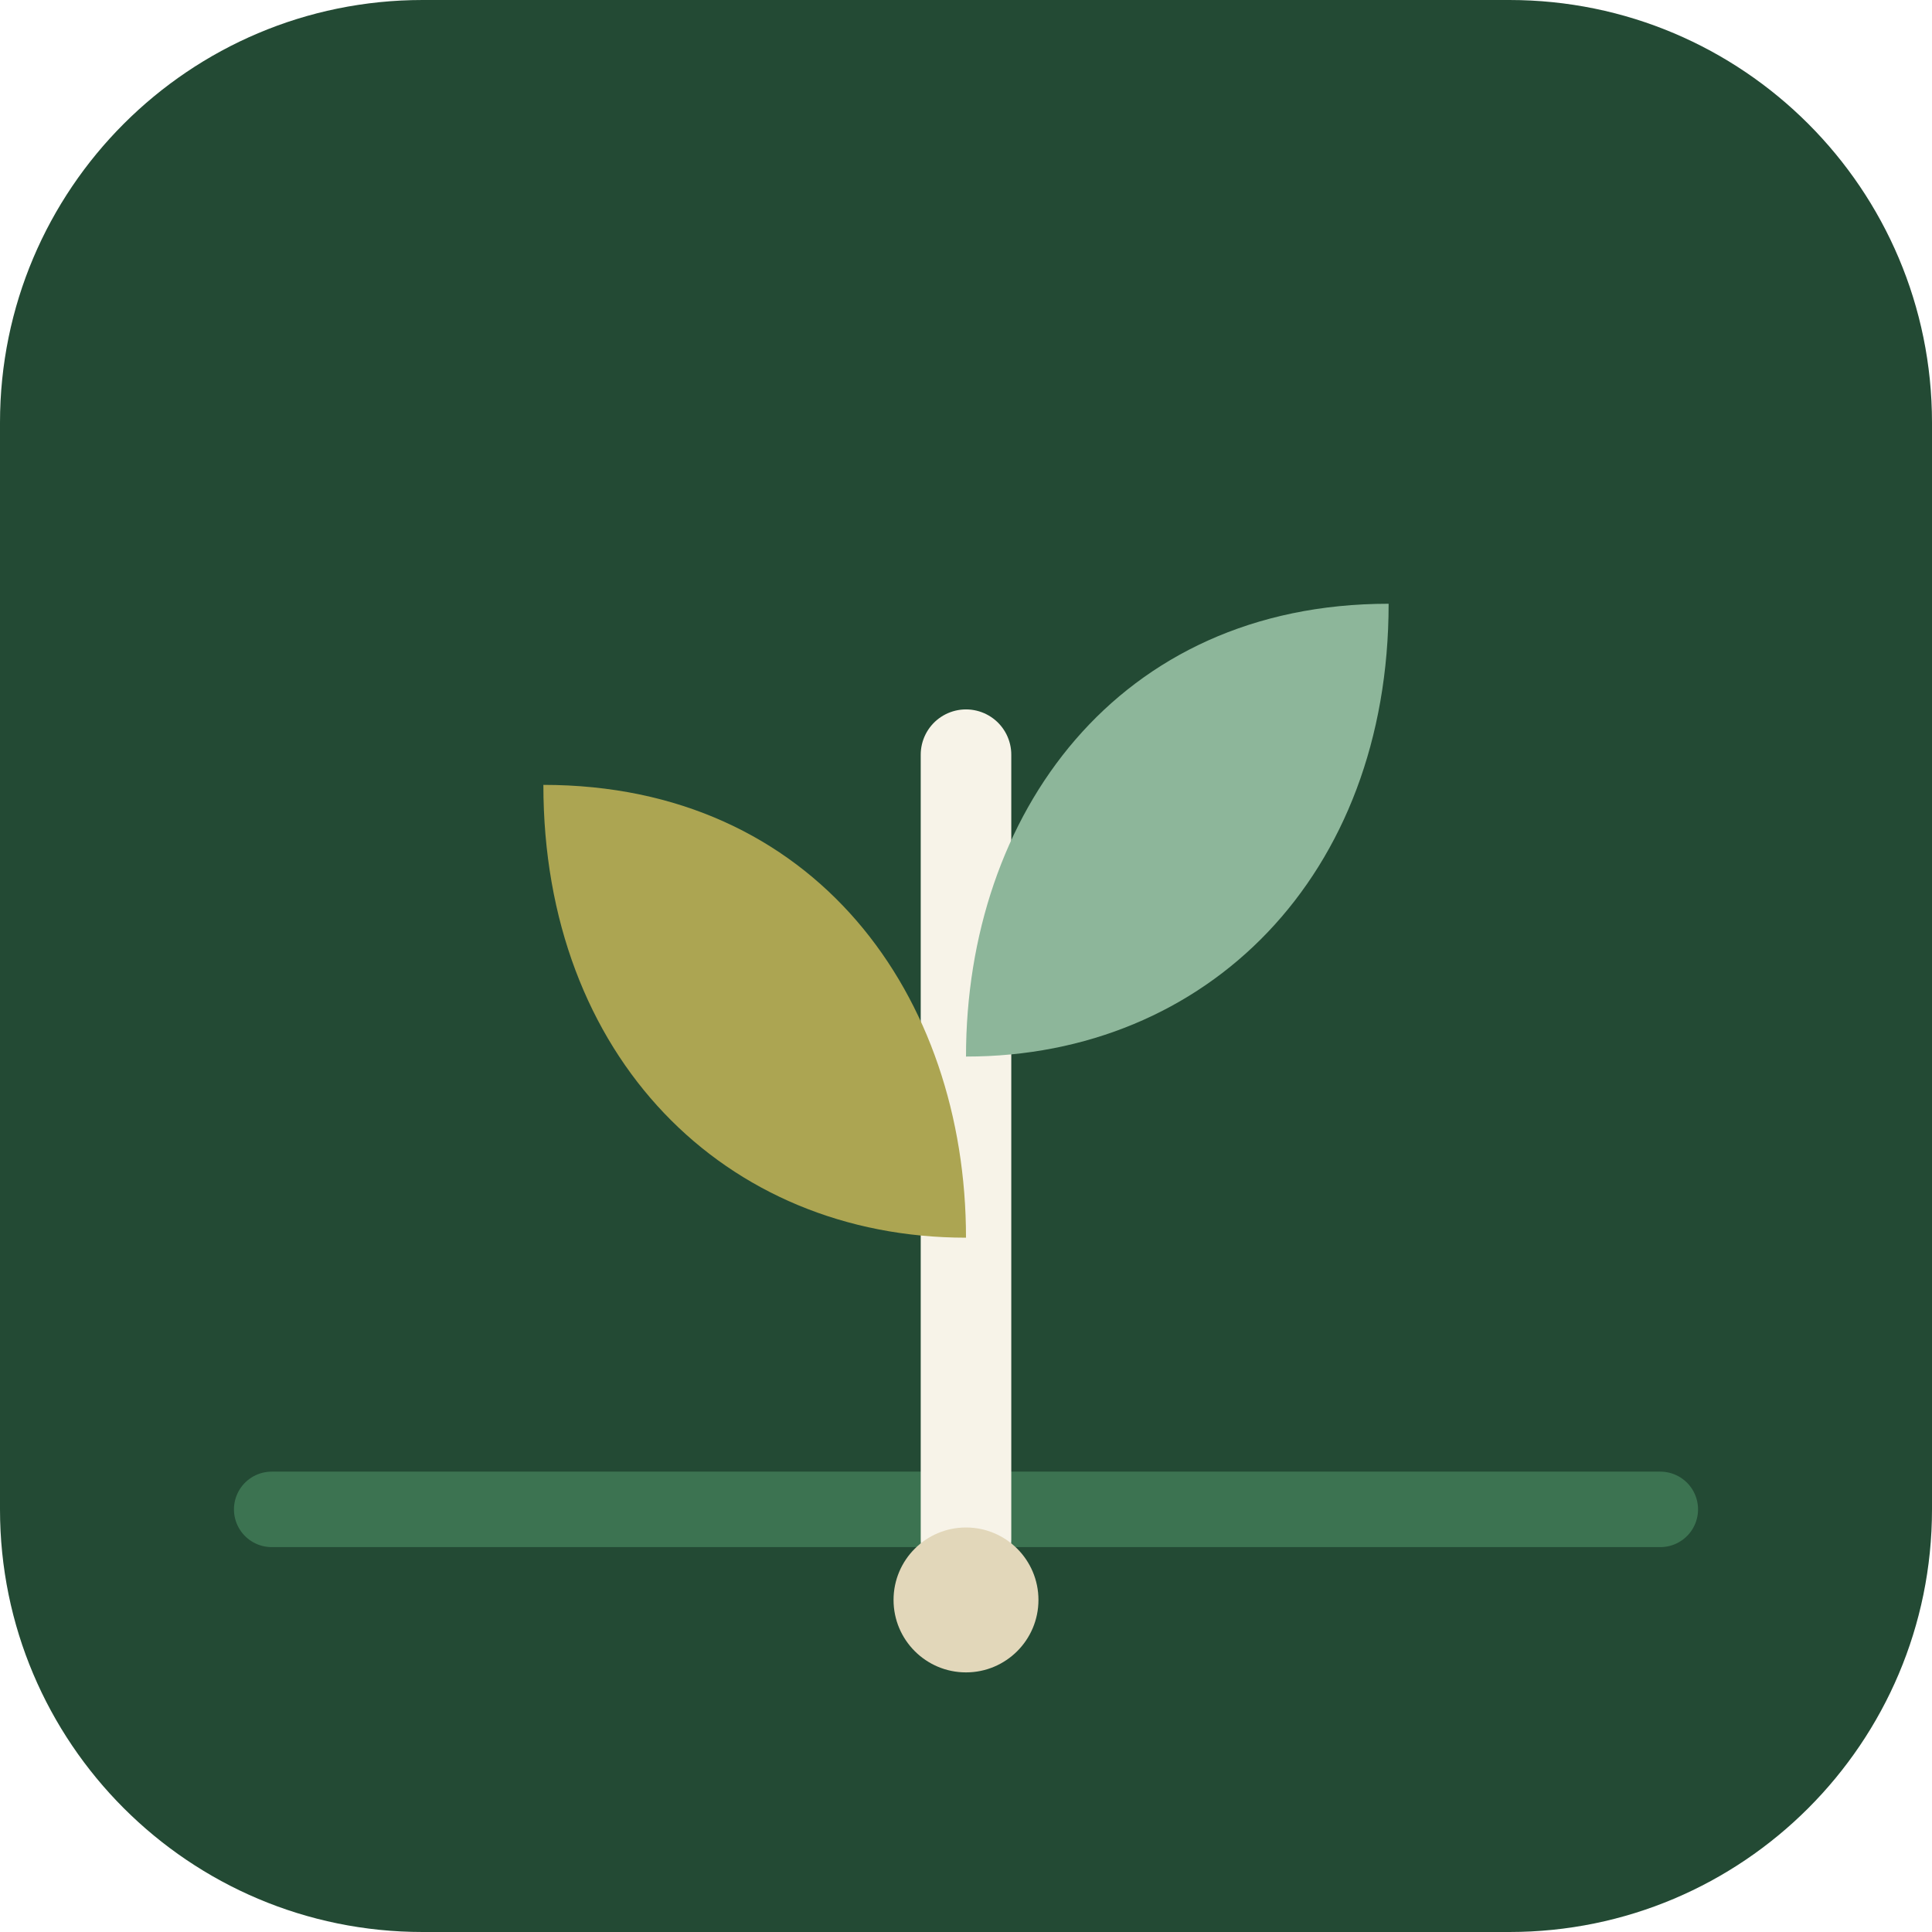
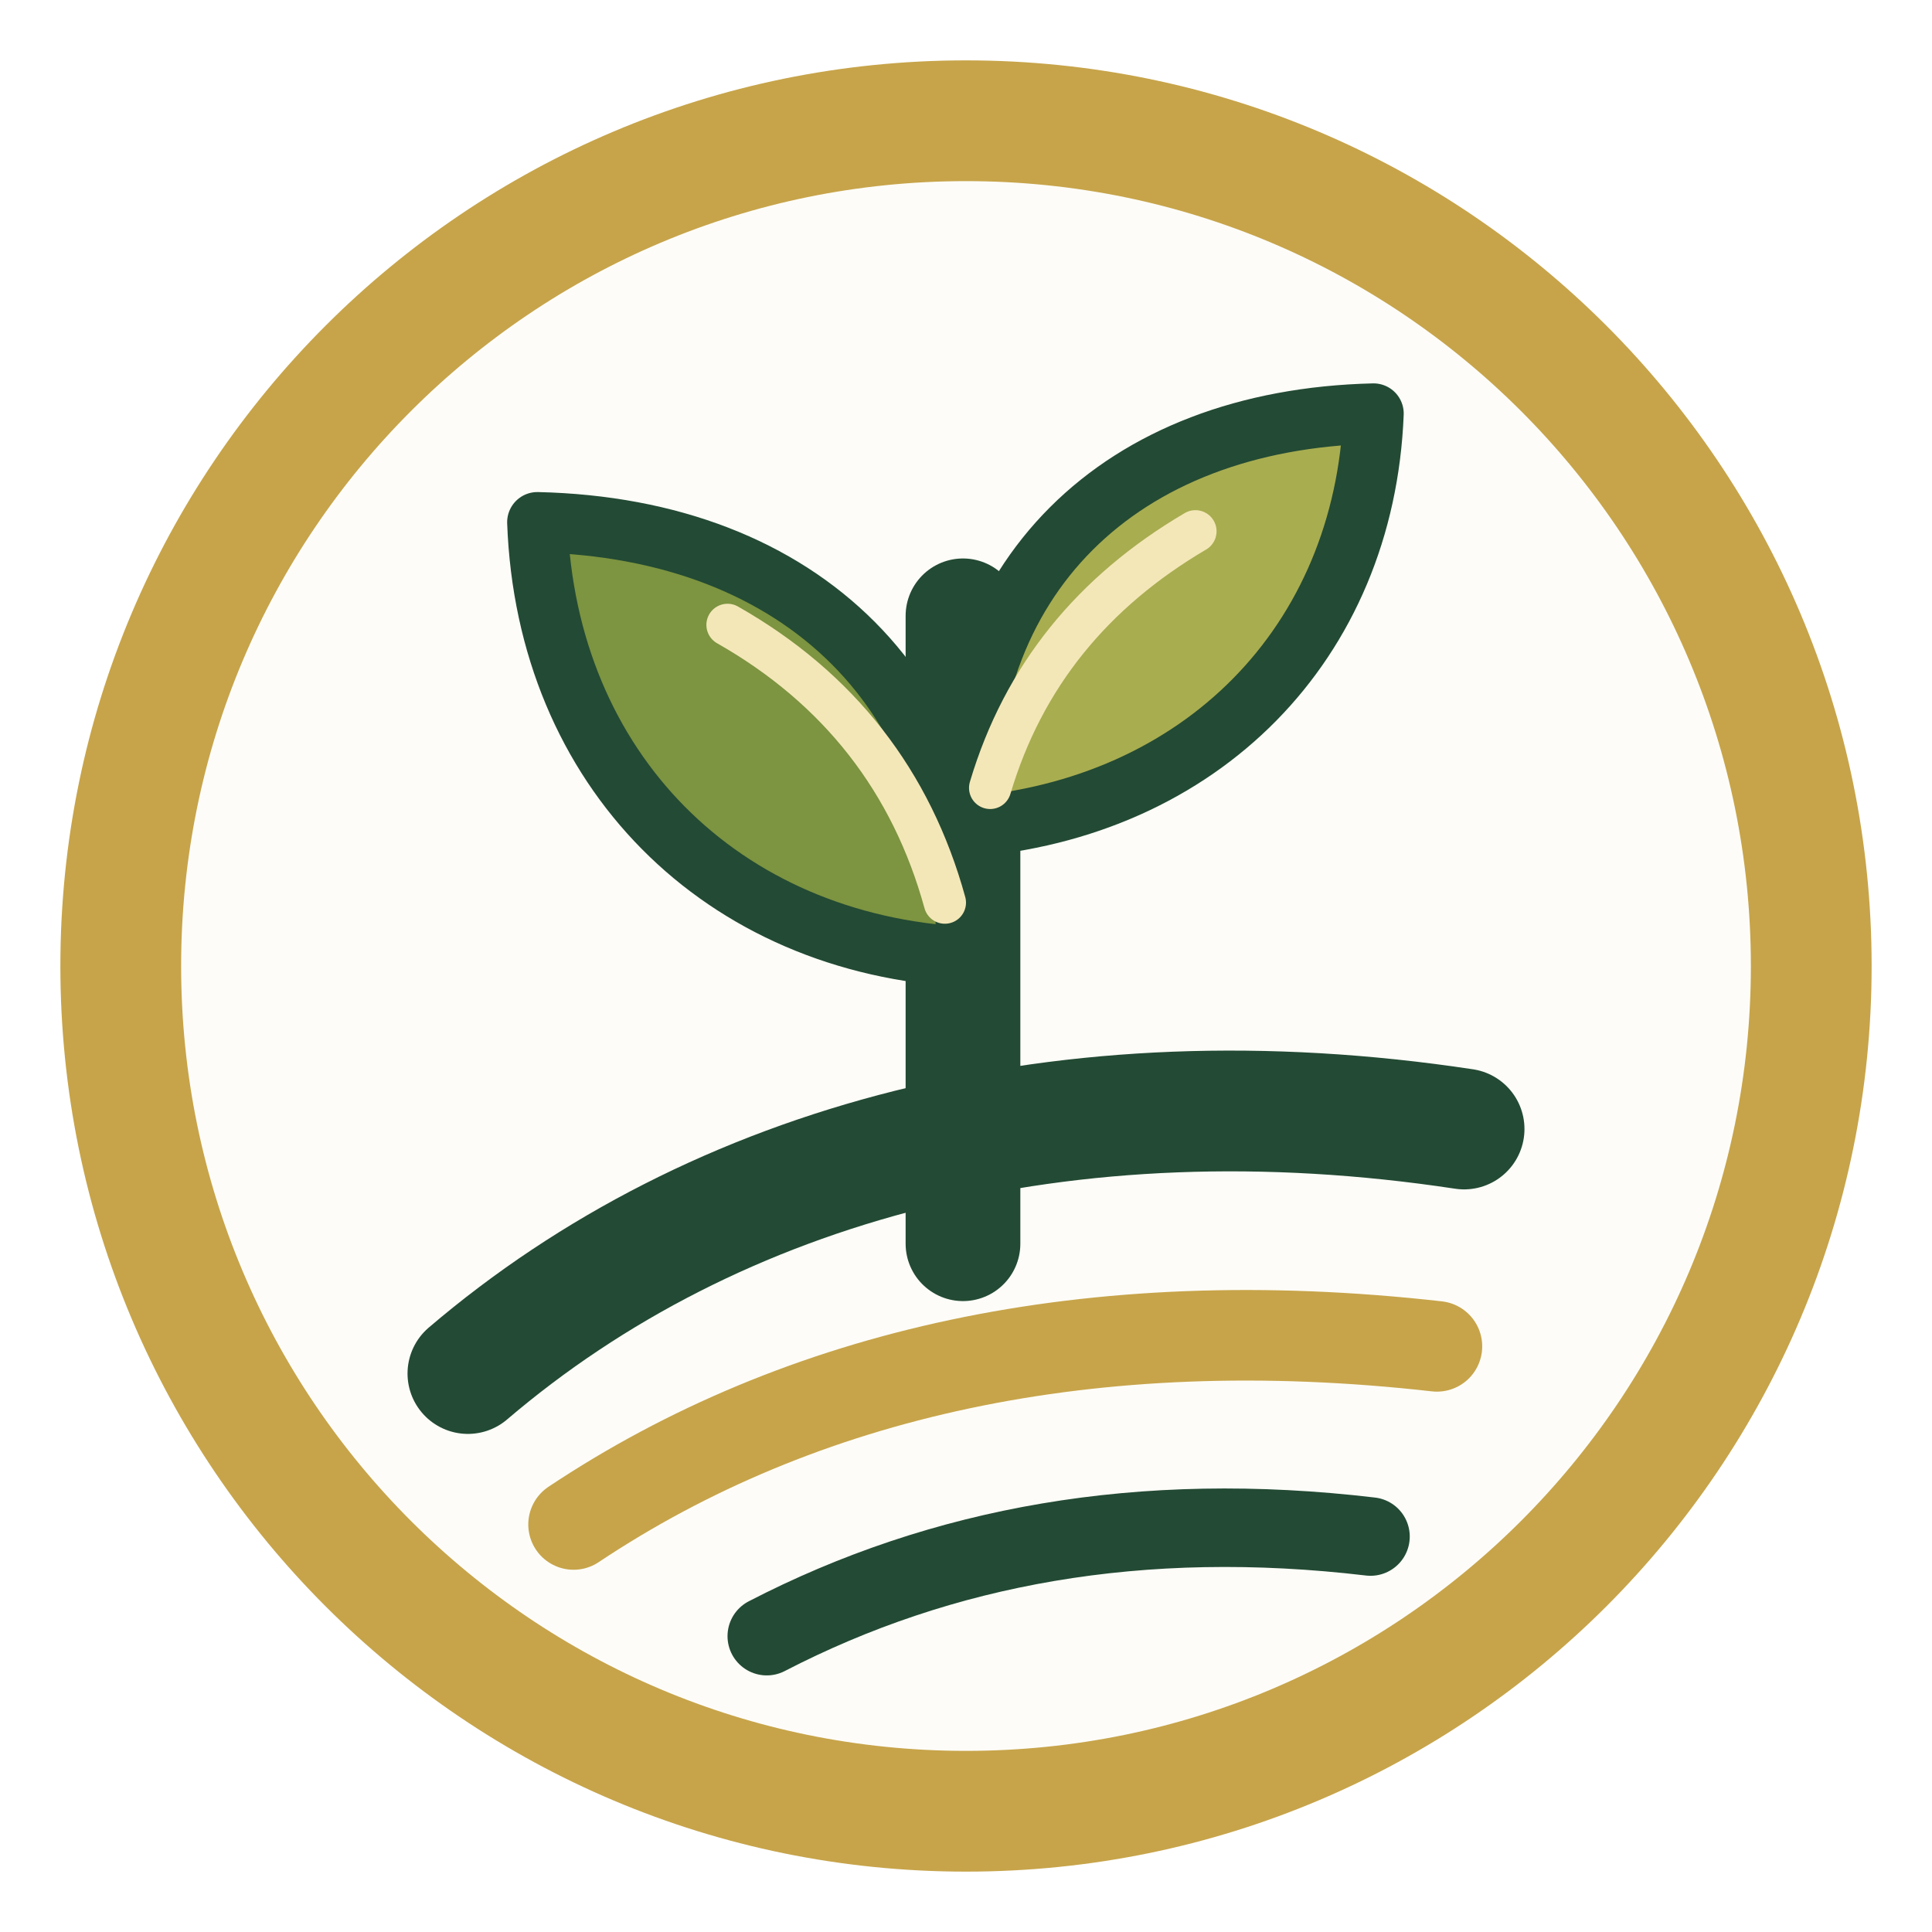
<svg xmlns="http://www.w3.org/2000/svg" viewBox="0 0 64 64" role="img" aria-label="AgricultureID">
-   <rect x="0" y="0" width="64" height="64" rx="14" fill="#234a34" />
-   <path d="M9 50 H55" stroke="#3c7351" stroke-width="2.5" stroke-linecap="round" />
-   <path d="M32 51 V25" stroke="#f7f3e8" stroke-width="3" stroke-linecap="round" />
-   <path d="M32 41 C24 41 18 35 18 26 C27 26 32 33 32 41 Z" fill="#aca552" />
-   <path d="M32 35 C40 35 46 29 46 20 C37 20 32 27 32 35 Z" fill="#8db69a" />
-   <circle cx="32" cy="53" r="2.4" fill="#e2d7ba" />
+   <circle cx="32" cy="32" r="28" fill="#fdfcf8" stroke="#c7a44a" stroke-width="4" />
+   <path d="M15.5 45.5c8.2-7 19.8-10.1 33-8.1" fill="none" stroke="#234a34" stroke-width="4" stroke-linecap="round" />
+   <path d="M19 50.5c7.5-5 17.1-7.2 28.6-5.9" fill="none" stroke="#c7a44a" stroke-width="3" stroke-linecap="round" />
+   <path d="M25.4 54.2c5.8-3 12.4-4.2 20-3.3" fill="none" stroke="#234a34" stroke-width="2.6" stroke-linecap="round" />
+   <path d="M31.9 41.2V20.4" fill="none" stroke="#234a34" stroke-width="3.8" stroke-linecap="round" />
+   <path d="M32 31.7c-8.1-.4-13.9-6.2-14.2-14.4 8.8.2 14.4 5.7 14.2 14.4z" fill="#7d9440" stroke="#234a34" stroke-width="2" stroke-linejoin="round" />
+   <path d="M32 27.4c7.8-.6 13.2-6.1 13.5-13.7-8.4.2-13.8 5.4-13.5 13.7z" fill="#a8ad50" stroke="#234a34" stroke-width="2" stroke-linejoin="round" />
+   <path d="M24.1 20.7c3.7 2.1 6.1 5.2 7.2 9.2" fill="none" stroke="#f3e7b8" stroke-width="1.4" stroke-linecap="round" />
+   <path d="M39.6 17.6c-3.4 2-5.7 4.8-6.8 8.5" fill="none" stroke="#f3e7b8" stroke-width="1.4" stroke-linecap="round" />
</svg>
